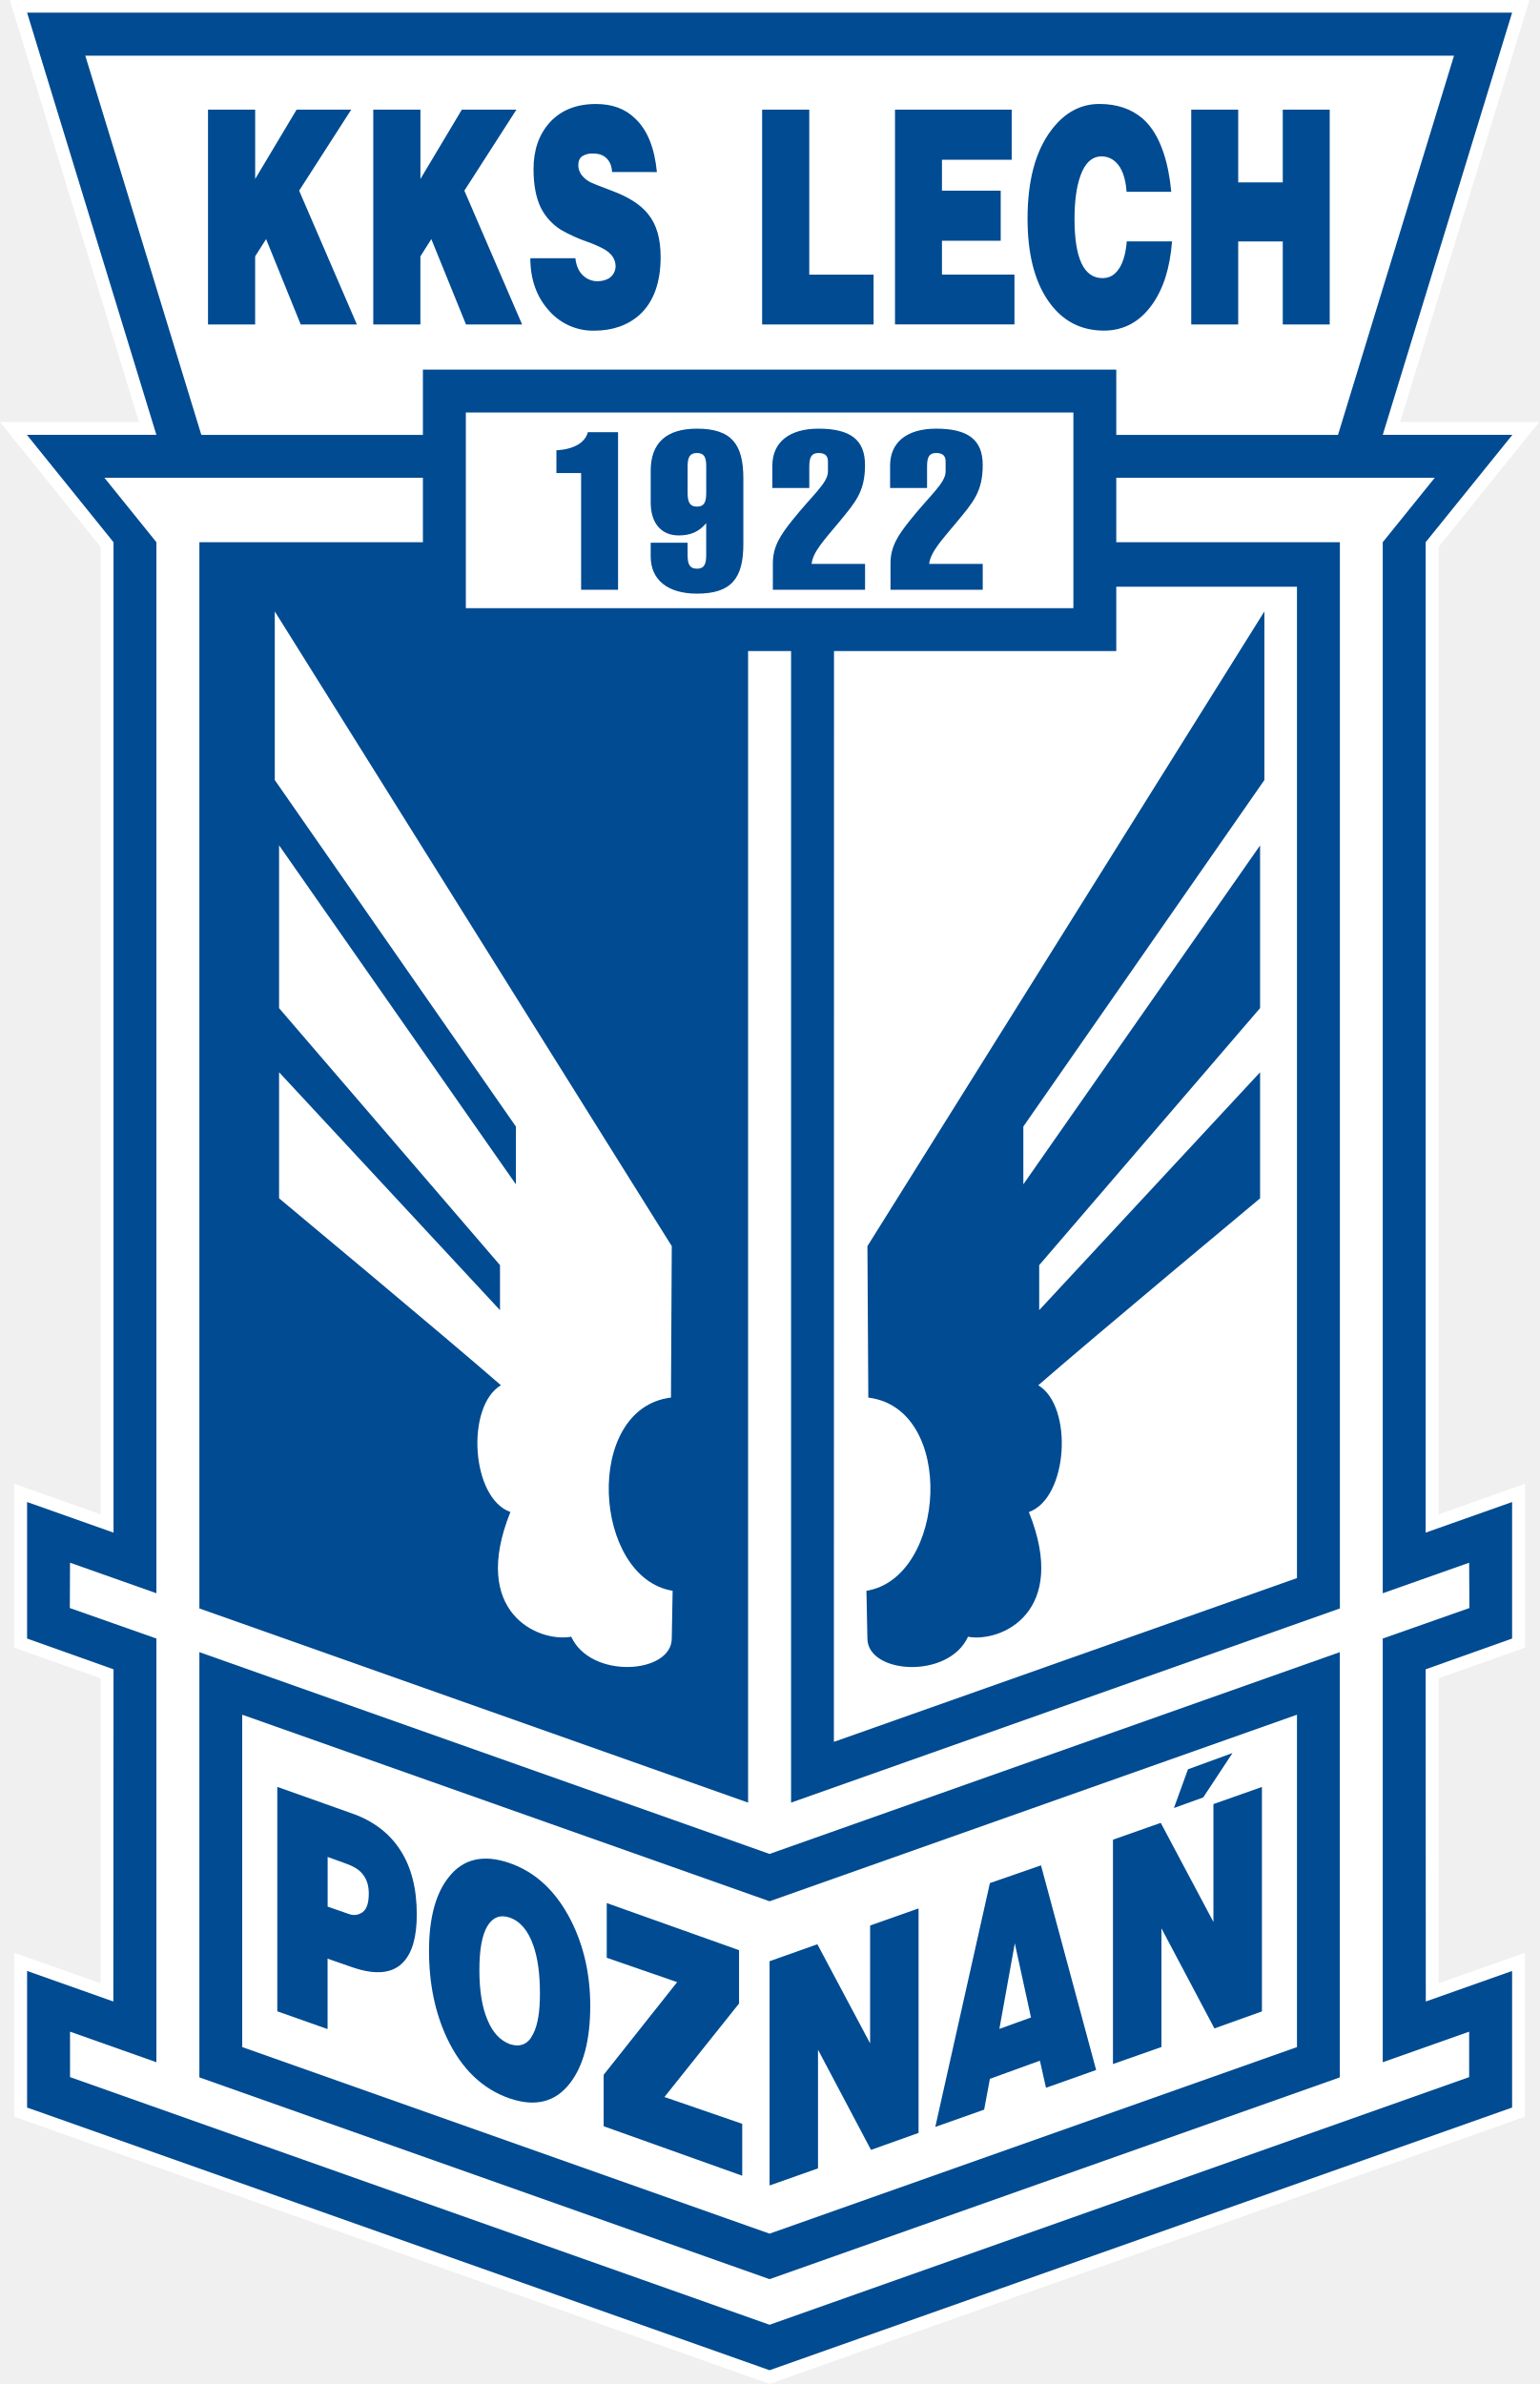
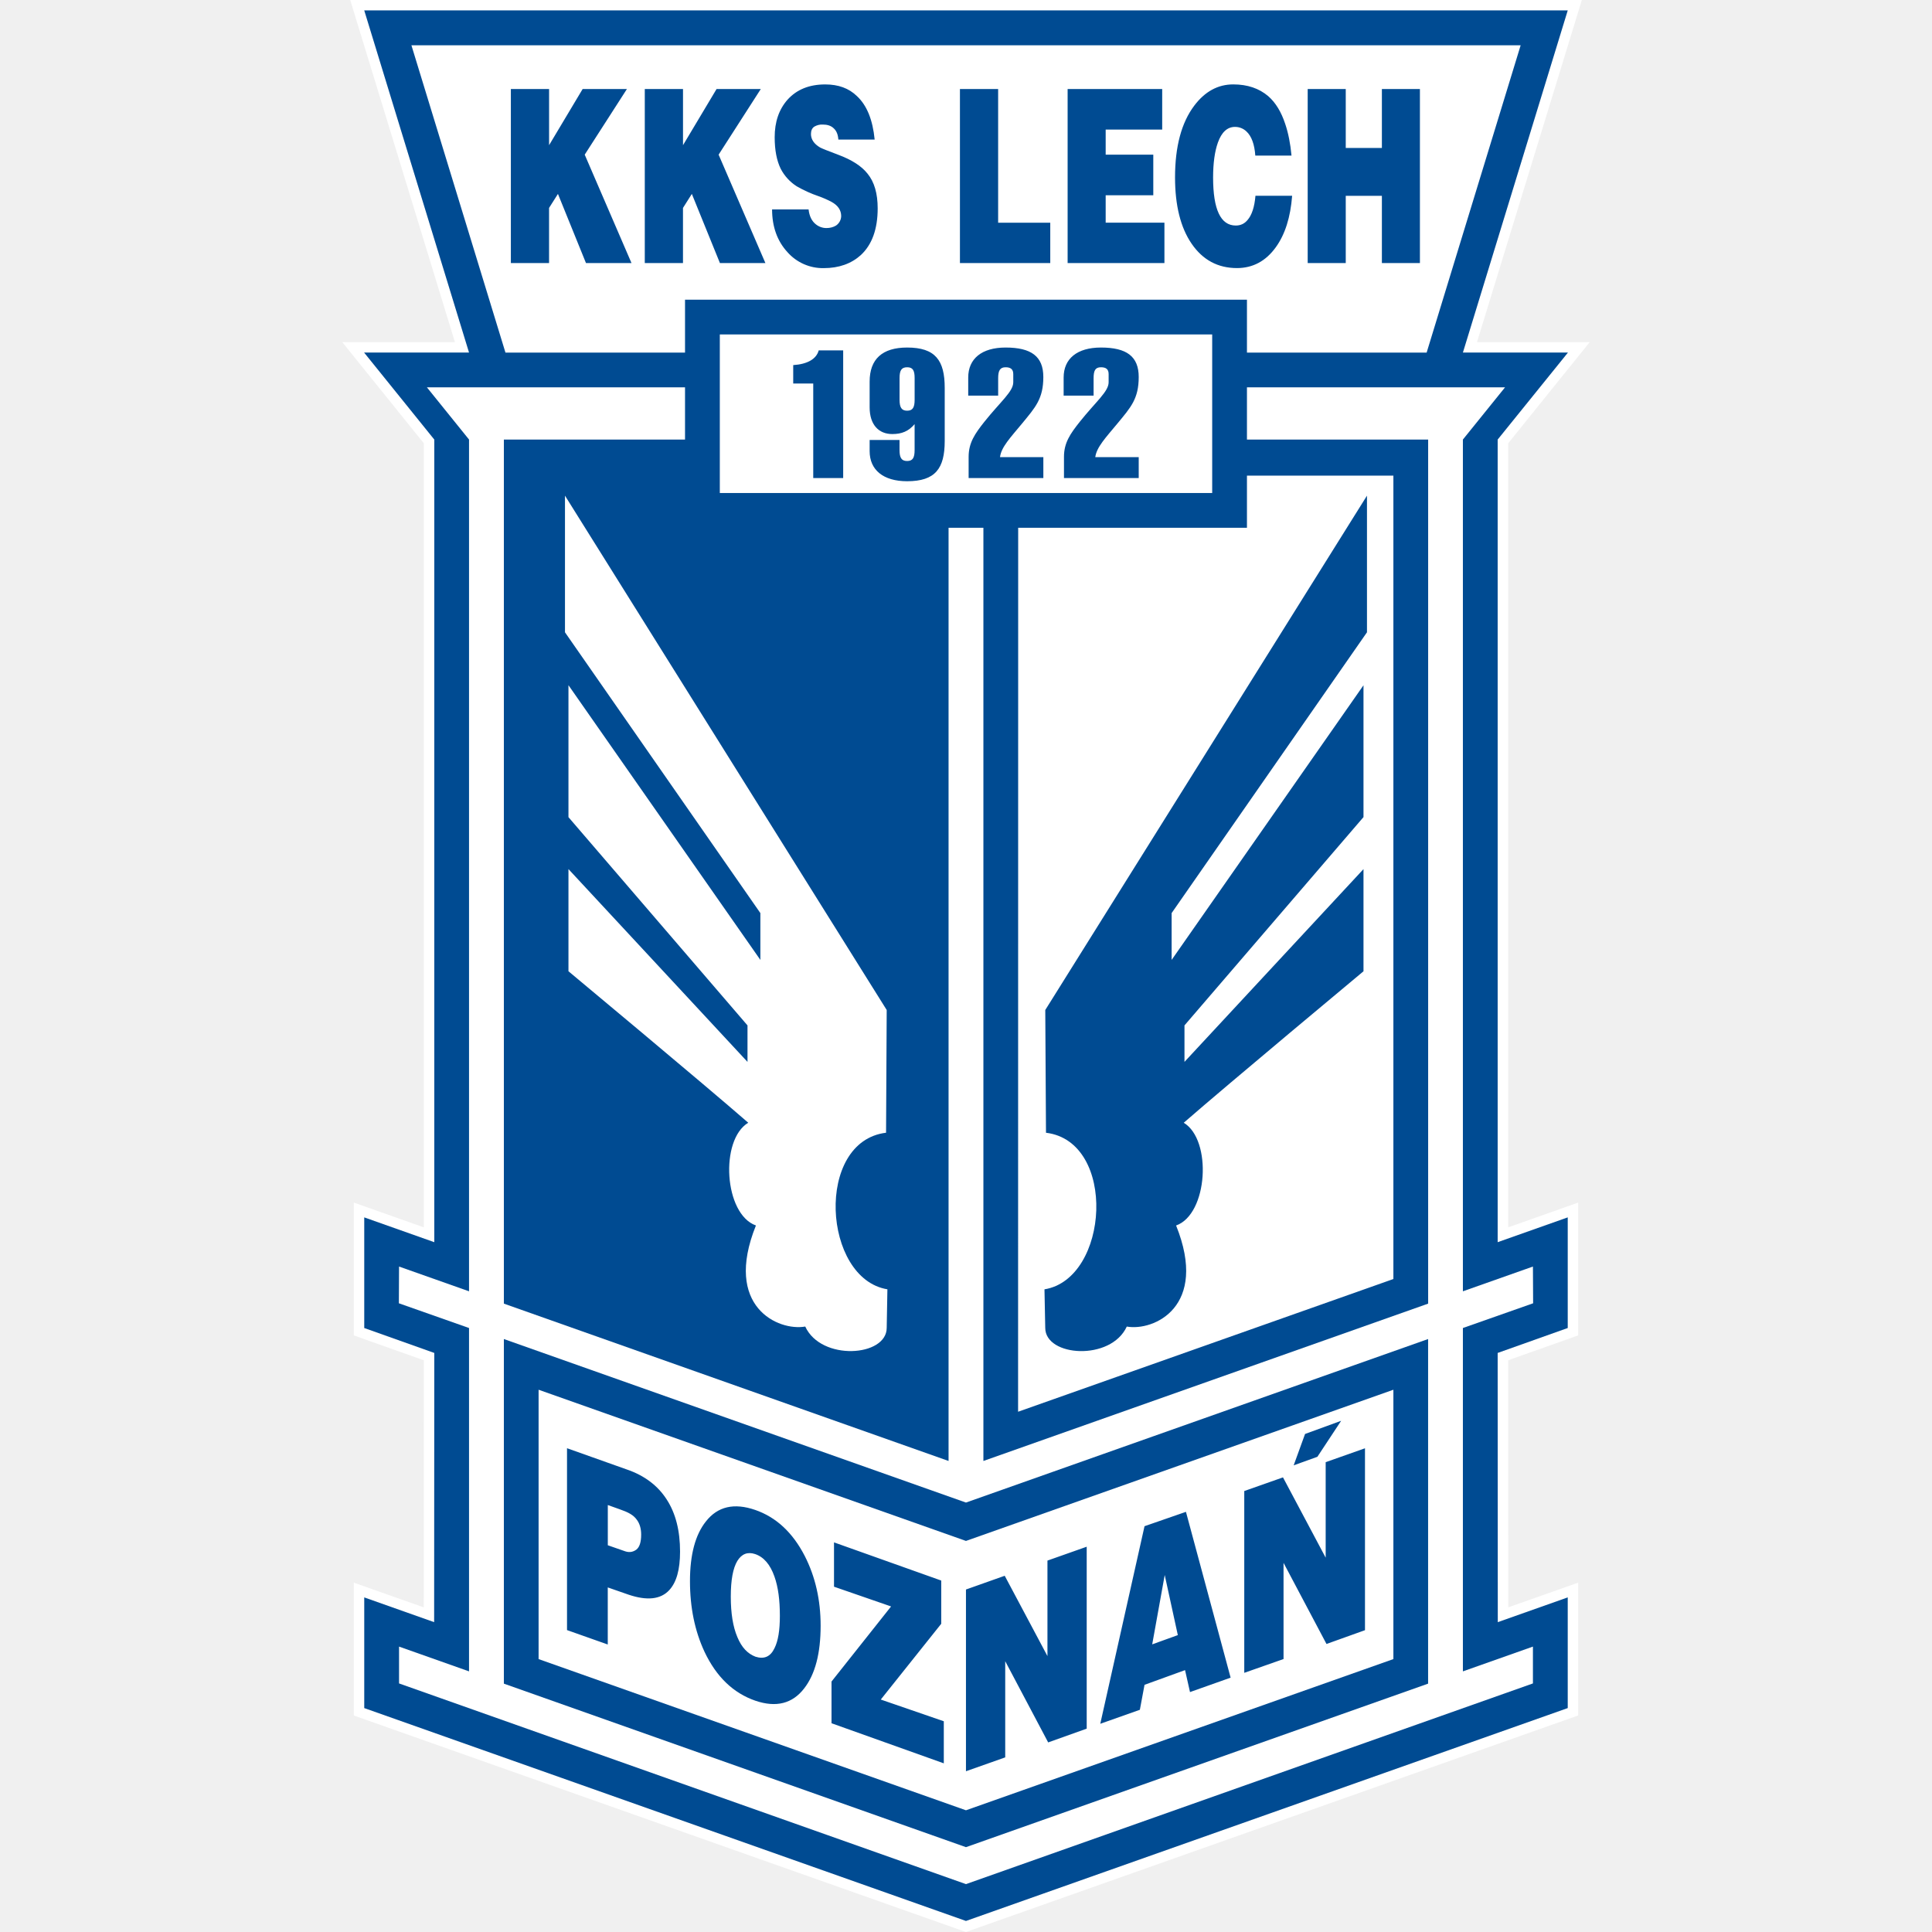
- <svg xmlns="http://www.w3.org/2000/svg" width="452" height="700" viewBox="0 0 452 700" fill="none">
-   <g clip-path="url(#clip0_37_411)">
-     <path d="M444.004 441.037V481.116L418.619 490.143L418.663 587.684L444.004 578.727V618.814L225.973 695.934L7.96 618.823V578.736L33.283 587.693L33.336 490.152L7.96 481.124V441.046L33.336 450.029V159.207L7.916 127.685H45.932L7.969 3.723H444.012L406.031 127.685H444.091L418.628 159.207V450.021L444.004 441.037ZM422.429 160.573C423.969 158.615 451.972 123.916 451.972 123.916H411.129L449.119 -0.055H2.871L40.817 123.916H0L29.552 160.573V444.658C23.07 442.343 4.184 435.675 4.184 435.675V483.788C4.184 483.788 25.454 491.379 29.552 492.798L29.525 582.34C23.044 580.033 4.184 573.391 4.184 573.391V621.513L225.973 699.955L447.779 621.504V573.391L422.455 582.331L422.429 492.798C426.492 491.379 447.788 483.788 447.788 483.788V435.675L422.429 444.658V160.573Z" fill="white" />
-     <path d="M33.336 490.143L33.284 587.693L7.96 578.727V618.823L225.973 695.951L444.004 618.823V578.727L418.663 587.693L418.619 490.143L444.004 481.116V441.037L418.619 450.021V159.207L444.082 127.685H406.023L444.004 3.723H7.96L45.924 127.685H7.908L33.336 159.207V450.021L7.96 441.037V481.116L33.336 490.143Z" fill="#004B92" />
-     <path d="M45.924 481.116V605.521L20.565 596.546V609.891L225.973 682.606L431.398 609.891V596.546L406.023 605.521V481.116L431.468 472.158L431.398 458.848L406.023 467.814V159.207L421.298 140.282H30.656L45.924 159.207V467.814L20.565 458.848L20.504 472.158L45.924 481.116Z" fill="white" />
-     <path d="M232.289 159.207V529.29L393.435 472.28V159.207H232.289ZM219.666 159.207V529.29L58.546 472.28V159.207H219.666Z" fill="#004B92" />
-     <path d="M393.417 485.111L225.973 544.359L58.546 485.111V609.97L225.973 669.217L393.417 609.97V485.111Z" fill="#004B92" />
-     <path d="M380.838 503.479L225.973 558.261L71.126 503.479V601.073L225.973 655.855L380.838 601.073V503.479ZM25.045 16.346H426.953L392.886 127.703H59.12L25.045 16.346Z" fill="white" />
-     <path d="M380.838 172.273H244.894L244.859 511.453L380.838 463.366V172.273ZM197.257 365.894L80.686 179.533V229.04L151.481 330.777V347.743L81.947 248.208V296.017L146.818 371.474V384.697L81.947 314.838V351.852C81.947 351.852 131.159 392.845 147.088 406.738C136.727 412.928 138.31 439.897 149.872 443.962C137.988 473.455 157.997 482.317 167.74 480.585C173.499 493.155 197.257 491.544 197.257 481.055L197.509 467.092C174.047 463.261 171.159 413.494 197.022 410.36L197.257 365.894Z" fill="white" />
-     <path d="M179.736 50.514C179.606 48.642 179.049 47.328 178.022 46.405C177.039 45.465 175.708 45.073 174.09 45.073C173.015 45.018 171.947 45.281 171.02 45.83C170.219 46.361 169.81 47.275 169.81 48.503C169.81 50.427 170.924 52.098 173.116 53.386C173.855 53.778 176.048 54.649 179.614 55.989C184.59 57.835 188.122 60.098 190.306 62.858C192.794 65.878 193.986 70.1 193.986 75.445C193.98 82.955 191.941 88.599 187.87 92.377C184.434 95.467 179.971 97.095 174.43 97.095C171.954 97.138 169.499 96.643 167.233 95.645C164.967 94.647 162.943 93.17 161.302 91.315C157.596 87.293 155.726 82.07 155.726 75.82H168.949C169.227 78.269 170.112 80.074 171.602 81.234C172.683 82.102 174.027 82.575 175.413 82.575C176.796 82.575 177.935 82.235 178.875 81.678C179.438 81.301 179.903 80.794 180.231 80.201C180.56 79.607 180.742 78.944 180.763 78.266C180.763 76.09 179.588 74.36 177.24 73.078C175.74 72.286 174.184 71.605 172.585 71.04C169.825 70.099 167.162 68.892 164.634 67.437C162.176 65.864 160.177 63.669 158.84 61.073C157.396 58.113 156.671 54.327 156.666 49.713C156.654 44.107 158.226 39.536 161.381 36.002C164.686 32.363 169.213 30.541 174.96 30.535C179.719 30.535 183.529 31.893 186.478 34.775C190.056 38.094 192.194 43.343 192.89 50.522L179.736 50.514ZM109.602 32.198H123.452V52.551L135.613 32.198H151.637L136.353 55.981L153.308 95.267H136.831L126.653 70.205L123.443 75.28V95.267H109.602V32.198ZM61.078 32.198H74.927V52.551L87.089 32.198H103.13L87.837 55.981L104.792 95.267H88.298L78.137 70.205L74.918 75.28V95.267H61.078V32.198ZM349.79 32.198H363.579V53.552H376.671V32.198H390.451V95.267H376.671V70.892H363.579V95.267H349.79V32.198ZM330.808 56.32C330.521 52.211 329.425 49.278 327.633 47.606C327.076 47.063 326.417 46.635 325.695 46.347C324.972 46.058 324.2 45.915 323.423 45.926C320.665 45.926 318.586 47.859 317.255 51.593C316.101 54.831 315.521 59.048 315.515 64.242C315.515 75.849 318.249 81.655 323.718 81.661C325.458 81.667 326.879 81.005 327.981 79.676C329.538 77.909 330.521 74.958 330.86 70.884H344.153C343.553 78.675 341.604 84.847 338.255 89.504C334.63 94.542 329.938 97.066 324.179 97.078C317.249 97.078 311.768 94.135 307.738 88.251C303.745 82.444 301.726 74.401 301.726 64.242C301.721 53.047 304.049 44.365 308.712 38.196C312.586 33.071 317.295 30.515 322.84 30.527C327.99 30.527 332.2 31.98 335.497 34.792C338.203 37.16 340.221 40.511 341.665 44.899C342.752 48.129 343.527 51.985 343.927 56.32H330.808ZM262.806 32.198H297.072V46.901H276.594V55.981H293.845V70.692H276.594V80.625H297.881V95.258H262.806V32.198ZM223.789 32.198H237.63V80.634H256.516V95.267H223.789V32.198ZM217.013 572.616V588.276L195.108 615.732L217.944 623.602V638.845L177.257 624.316V609.212L198.84 582L178.162 574.844V558.783L217.013 572.616ZM149.584 547.023C157.193 549.646 163.184 555.205 167.557 563.702C171.411 571.24 173.316 579.702 173.316 588.973C173.316 599.001 171.333 606.569 167.366 611.676C163.103 617.23 157.196 618.701 149.715 616.168C141.607 613.382 135.5 607.419 131.246 598.435C127.723 590.87 125.975 582.374 125.975 572.816C125.975 563.232 127.914 555.98 131.768 551.175C136.002 545.778 141.941 544.394 149.584 547.023ZM149.584 563.023C146.87 562.123 144.722 562.95 143.138 565.504C141.555 568.141 140.763 572.424 140.763 578.431C140.763 584.49 141.555 589.373 143.138 593.082C144.687 596.86 146.879 599.132 149.715 600.211C152.838 601.204 155.152 600.211 156.605 597.112C157.936 594.474 158.545 590.583 158.545 585.412C158.545 579.702 157.944 574.992 156.579 571.162C155.048 566.798 152.716 564.085 149.584 563.023ZM81.443 524.676L103.017 532.346C109.481 534.539 114.352 538.248 117.562 543.271C120.816 548.302 122.382 554.605 122.382 562.135C122.382 568.629 121.103 573.251 118.458 576.098C115.353 579.458 110.411 579.98 103.739 577.734L96.188 575.105V595.789L81.425 590.566V524.685L81.443 524.676ZM96.206 545.255V559.828L102.556 562.039C104.252 562.596 105.549 562.126 106.523 561.43C107.7 560.53 108.289 558.711 108.289 555.971C108.289 553.807 107.776 552.028 106.749 550.635C105.496 548.816 103.469 547.815 100.573 546.814L96.206 545.255ZM353.305 527.775L361.908 514.735L348.833 519.505L344.71 530.874L353.305 527.775ZM255.498 599.985L240.014 570.883L225.973 575.863V641.709L240.196 636.686V601.839L255.759 631.263L269.722 626.275V560.359L255.498 565.382V599.985ZM356.306 564.328L340.839 535.236L326.807 540.18V606.052L341.039 601.056V566.2L356.602 595.597L370.547 590.601V524.694L356.306 529.725V564.328ZM297.986 570.605L302.736 592.385L293.453 595.737L297.986 570.605ZM288.982 619.441L290.67 610.396L305.354 605.069L307.146 613.025L321.865 607.802L305.676 547.719L290.67 552.925L274.637 624.516L288.982 619.441ZM254.707 365.894L371.269 179.533V229.04L300.491 330.777V347.744L370.007 248.235V296L305.145 371.474V384.688L370.007 314.847V351.861C370.007 351.861 320.804 392.854 304.876 406.747C315.219 412.937 313.653 439.905 302.109 443.971C313.975 473.464 293.967 482.326 284.241 480.593C278.482 493.164 254.698 491.553 254.698 481.063L254.42 467.1C277.917 463.27 280.787 413.502 254.968 410.369L254.707 365.894ZM124.182 108.534H327.781V191.172H124.182V108.534Z" fill="#004B92" />
-     <path d="M136.788 121.121H315.184V178.576H136.788V121.121Z" fill="white" />
-     <path d="M170.637 173.161V138.906H163.382V132.229C168.566 131.898 171.785 130.001 172.62 126.902H181.485V173.161H170.637ZM207.374 136.921C207.374 134.162 206.721 133.013 204.66 133.013C202.615 133.013 201.911 134.153 201.911 136.921V144.765C201.911 147.524 202.615 148.752 204.66 148.752C206.721 148.752 207.374 147.524 207.374 144.765V136.921ZM204.66 174.31C196.004 174.31 191.071 170.201 191.071 163.403V159.355H201.902V163.011C201.902 165.77 202.607 166.98 204.651 166.98C206.713 166.98 207.365 165.77 207.365 163.011V153.618C205.182 156.186 202.746 157.213 199.275 157.213C194.334 157.213 191.071 153.809 191.071 147.533V138.21C191.071 130.053 195.665 125.866 204.66 125.866C214.89 125.866 218.274 130.506 218.274 140.473V159.738C218.274 169.679 214.89 174.31 204.66 174.31ZM226.939 173.161V165.457C226.939 160.347 229.235 157.083 232.628 152.782C238.544 145.383 243.111 141.814 243.111 138.453V135.494C243.111 133.761 242.189 133.013 240.344 133.013C238.309 133.013 237.639 134.214 237.639 136.982V143.294H226.791V136.73C226.791 129.914 231.697 125.866 240.336 125.866C249.635 125.866 254.002 129.078 254.002 136.538C254.002 144.434 251.123 147.533 246.329 153.365C242.067 158.51 238.735 161.966 238.309 165.57H254.011V173.161H226.939ZM261.484 173.161V165.457C261.484 160.347 263.789 157.083 267.199 152.782C273.106 145.383 277.664 141.814 277.664 138.453V135.494C277.664 133.761 276.76 133.013 274.881 133.013C272.827 133.013 272.219 134.214 272.219 136.982V143.294H261.362V136.73C261.362 129.914 266.225 125.866 274.881 125.866C284.189 125.866 288.565 129.078 288.565 136.538C288.565 144.434 285.694 147.533 280.874 153.365C276.612 158.51 273.297 161.966 272.827 165.57H288.565V173.161H261.484Z" fill="#004B92" />
-   </g>
-   <defs>
-     <clipPath id="clip0_37_411">
-       <rect width="452" height="700" fill="white" />
-     </clipPath>
-   </defs>
+ <svg xmlns="http://www.w3.org/2000/svg" width="700" height="700" viewBox="0 0 700 700" fill="none">
+   <path d="M568.015 441.086V481.164L542.63 490.191L542.674 587.731L568.015 578.774V618.86L349.987 695.979L131.977 618.869V578.783L157.3 587.74L157.352 490.2L131.977 481.172V441.095L157.352 450.078V159.26L131.933 127.738H169.949L131.985 3.778H568.023L530.042 127.738H568.102L542.639 159.26V450.069L568.015 441.086ZM546.44 160.626C547.98 158.668 575.983 123.969 575.983 123.969H535.14L573.13 0H126.888L164.834 123.969H124.017L153.568 160.626V444.707C147.087 442.392 128.201 435.724 128.201 435.724V483.836C128.201 483.836 149.471 491.427 153.568 492.846L153.542 582.387C147.061 580.08 128.201 573.438 128.201 573.438V621.559L349.987 700L571.79 621.55V573.438L546.466 582.378L546.44 492.846C550.503 491.427 571.799 483.836 571.799 483.836V435.724L546.44 444.707V160.626Z" fill="white" />
+   <path d="M157.353 490.191L157.3 587.74L131.977 578.774V618.869L349.987 695.996L568.015 618.869V578.774L542.674 587.74L542.63 490.191L568.015 481.164V441.086L542.63 450.069V159.26L568.093 127.738H530.035L568.015 3.778H131.977L169.94 127.738H131.925L157.353 159.26V450.07L131.977 441.086V481.164L157.353 490.191Z" fill="#004B92" />
+   <path d="M169.94 481.164V605.567L144.582 596.592V609.937L349.987 682.651L555.409 609.937V596.592L530.035 605.567V481.164L555.479 472.206L555.409 458.896L530.035 467.862V159.259L545.31 140.335H154.673L169.94 159.259V467.862L144.582 458.896L144.521 472.206L169.94 481.164Z" fill="white" />
+   <path d="M356.303 159.26V529.337L517.447 472.328V159.26H356.303ZM343.68 159.26V529.337L182.562 472.328V159.26H343.68Z" fill="#004B92" />
+   <path d="M517.429 485.159L349.987 544.406L182.562 485.159V610.016L349.987 669.262L517.429 610.016V485.159Z" fill="#004B92" />
+   <path d="M504.85 503.527L349.987 558.308L195.142 503.527V601.119L349.987 655.901L504.85 601.119V503.527ZM149.062 16.4H550.964L516.898 127.756H183.137L149.062 16.4Z" fill="white" />
+   <path d="M504.85 172.325H368.908L368.873 511.501L504.85 463.414V172.325ZM321.271 365.944L204.702 179.585V229.092L275.496 330.827V347.793L205.963 248.259V296.068L270.833 371.524V384.746L205.963 314.888V351.902C205.963 351.902 255.174 392.894 271.103 406.787C260.742 412.977 262.325 439.946 273.887 444.011C262.003 473.503 282.012 482.365 291.755 480.633C297.514 493.203 321.271 491.592 321.271 481.103L321.523 467.14C298.062 463.309 295.174 413.543 321.036 410.409L321.271 365.944Z" fill="white" />
+   <path d="M303.751 50.568C303.621 48.696 303.064 47.382 302.037 46.459C301.054 45.519 299.723 45.127 298.105 45.127C297.03 45.072 295.962 45.336 295.035 45.884C294.234 46.415 293.825 47.33 293.825 48.557C293.825 50.481 294.939 52.152 297.131 53.44C297.87 53.832 300.063 54.703 303.629 56.043C308.605 57.889 312.136 60.152 314.32 62.912C316.808 65.932 318 70.154 318 75.499C317.994 83.009 315.955 88.652 311.884 92.43C308.449 95.521 303.986 97.148 298.445 97.148C295.969 97.191 293.514 96.697 291.248 95.699C288.982 94.701 286.958 93.224 285.317 91.368C281.611 87.347 279.741 82.124 279.741 75.873H292.964C293.242 78.322 294.127 80.127 295.617 81.288C296.698 82.156 298.042 82.628 299.428 82.629C300.811 82.629 301.95 82.289 302.89 81.732C303.453 81.354 303.918 80.848 304.246 80.254C304.575 79.661 304.757 78.998 304.778 78.319C304.778 76.143 303.603 74.414 301.255 73.131C299.755 72.34 298.199 71.659 296.6 71.094C293.84 70.152 291.177 68.945 288.649 67.49C286.191 65.918 284.192 63.723 282.855 61.127C281.411 58.167 280.686 54.381 280.681 49.767C280.669 44.161 282.241 39.591 285.396 36.056C288.701 32.418 293.228 30.596 298.975 30.59C303.734 30.59 307.544 31.948 310.493 34.829C314.071 38.149 316.209 43.398 316.905 50.577L303.751 50.568ZM233.618 32.252H247.467V52.605L259.628 32.252H275.652L260.368 56.035L277.323 95.32H260.846L250.668 70.259L247.458 75.334V95.32H233.617L233.618 32.252ZM185.094 32.252H198.943V52.605L211.105 32.252H227.146L211.853 56.035L228.808 95.32H212.314L202.153 70.259L198.934 75.334V95.32H185.094L185.094 32.252ZM473.802 32.252H487.591V53.606H500.683V32.252H514.463V95.32H500.683V70.946H487.591V95.32H473.802V32.252ZM454.821 56.374C454.534 52.265 453.438 49.332 451.646 47.66C451.089 47.117 450.43 46.689 449.708 46.401C448.985 46.112 448.213 45.969 447.436 45.98C444.678 45.98 442.599 47.913 441.268 51.647C440.114 54.885 439.534 59.102 439.528 64.296C439.528 75.902 442.262 81.709 447.731 81.714C449.471 81.72 450.892 81.059 451.993 79.73C453.55 77.962 454.533 75.011 454.872 70.937H468.165C467.565 78.728 465.616 84.9 462.267 89.558C458.642 94.595 453.95 97.119 448.192 97.131C441.262 97.131 435.781 94.189 431.751 88.304C427.758 82.498 425.739 74.454 425.739 64.295C425.734 53.101 428.062 44.419 432.725 38.25C436.599 33.126 441.308 30.569 446.853 30.581C452.003 30.581 456.212 32.035 459.509 34.846C462.215 37.214 464.233 40.565 465.677 44.953C466.764 48.182 467.539 52.039 467.939 56.374L454.821 56.374ZM386.819 32.252H421.085V46.955H400.607V56.035H417.858V70.746H400.607V80.678H421.894V95.312H386.819V32.252ZM347.803 32.252H361.644V80.687H380.53V95.32H347.803V32.252ZM341.027 572.663V588.323L319.122 615.778L341.958 623.648V638.891L301.272 624.362V609.258L322.854 582.047L302.177 574.891V558.83L341.027 572.663ZM273.599 547.07C281.208 549.693 287.199 555.252 291.572 563.749C295.426 571.287 297.331 579.749 297.331 589.019C297.331 599.047 295.348 606.615 291.381 611.722C287.118 617.276 281.211 618.747 273.73 616.214C265.622 613.428 259.515 607.465 255.261 598.481C251.738 590.916 249.991 582.421 249.991 572.863C249.991 563.279 251.929 556.027 255.783 551.222C260.017 545.825 265.956 544.441 273.599 547.07ZM273.599 563.07C270.885 562.17 268.737 562.997 267.153 565.551C265.57 568.188 264.778 572.471 264.778 578.478C264.778 584.537 265.57 589.42 267.153 593.128C268.702 596.906 270.894 599.178 273.73 600.257C276.853 601.25 279.167 600.257 280.62 597.158C281.951 594.52 282.56 590.629 282.56 585.458C282.56 579.749 281.959 575.039 280.594 571.209C279.063 566.845 276.731 564.132 273.599 563.07ZM205.459 524.723L227.033 532.393C233.497 534.586 238.368 538.295 241.578 543.318C244.832 548.349 246.397 554.652 246.397 562.182C246.397 568.676 245.118 573.298 242.474 576.145C239.369 579.505 234.427 580.027 227.755 577.781L220.204 575.152V595.835L205.441 590.612V524.732L205.459 524.723ZM220.221 545.302V559.875L226.572 562.086C228.268 562.643 229.565 562.173 230.539 561.477C231.716 560.577 232.305 558.758 232.305 556.018C232.305 553.854 231.792 552.075 230.765 550.682C229.512 548.863 227.485 547.862 224.589 546.861L220.221 545.302ZM477.317 527.822L485.92 514.783L472.845 519.553L468.722 530.921L477.317 527.822ZM379.512 600.031L364.028 570.93L349.987 575.91V641.755L364.21 636.732V601.885L379.773 631.309L393.735 626.321V560.406L379.512 565.429V600.031ZM480.318 564.375L464.851 535.283L450.82 540.227V606.098L465.051 601.102V566.247L480.614 595.643L494.559 590.648V524.742L480.318 529.772V564.375ZM421.999 570.652L426.749 592.432L417.466 595.783L421.999 570.652ZM412.995 619.487L414.683 610.442L429.367 605.115L431.159 613.071L445.878 607.848L429.689 547.766L414.683 552.972L398.65 624.562L412.995 619.487ZM378.721 365.944L495.281 179.585V229.092L424.504 330.827V347.794L494.019 248.286V296.051L429.158 371.524V384.737L494.019 314.897V351.911C494.019 351.911 444.817 392.903 428.889 406.796C439.232 412.986 437.666 439.954 426.122 444.02C437.988 473.512 417.98 482.374 408.254 480.641C402.495 493.212 378.711 491.601 378.711 481.111L378.434 467.148C401.93 463.318 404.8 413.551 378.982 410.418L378.721 365.944ZM248.197 108.587H451.794V191.224H248.197V108.587Z" fill="#004B92" />
+   <path d="M260.803 121.174H439.197V178.628H260.803V121.174Z" fill="white" />
+   <path d="M294.652 173.213V138.959H287.397V132.282C292.581 131.951 295.8 130.054 296.635 126.955H305.5V173.213L294.652 173.213ZM331.388 136.974C331.388 134.215 330.735 133.066 328.674 133.066C326.629 133.066 325.925 134.206 325.925 136.974V144.818C325.925 147.577 326.629 148.805 328.674 148.805C330.735 148.805 331.388 147.577 331.388 144.818V136.974ZM328.674 174.362C320.018 174.362 315.086 170.253 315.086 163.455V159.408H325.916V163.064C325.916 165.823 326.621 167.032 328.665 167.032C330.727 167.032 331.379 165.822 331.379 163.064V153.671C329.196 156.239 326.76 157.266 323.289 157.266C318.349 157.266 315.086 153.862 315.086 147.586V138.263C315.086 130.106 319.679 125.919 328.674 125.919C338.904 125.919 342.288 130.559 342.288 140.526V159.791C342.288 169.731 338.904 174.362 328.674 174.362ZM350.953 173.213V165.509C350.953 160.399 353.249 157.135 356.642 152.835C362.558 145.436 367.125 141.867 367.125 138.506V135.547C367.125 133.814 366.203 133.066 364.358 133.066C362.323 133.066 361.653 134.267 361.653 137.035V143.347H350.805V136.783C350.805 129.967 355.711 125.919 364.35 125.919C373.649 125.919 378.016 129.131 378.016 136.591C378.016 144.487 375.137 147.586 370.343 153.417C366.081 158.562 362.749 162.018 362.323 165.622H378.025V173.213L350.953 173.213ZM385.498 173.213V165.509C385.498 160.399 387.803 157.135 391.212 152.835C397.119 145.436 401.677 141.867 401.677 138.506V135.547C401.677 133.814 400.773 133.066 398.894 133.066C396.84 133.066 396.232 134.267 396.232 137.035V143.347H385.376V136.783C385.376 129.967 390.238 125.919 398.894 125.919C408.202 125.919 412.578 129.131 412.578 136.591C412.578 144.487 409.707 147.586 404.887 153.417C400.625 158.562 397.31 162.018 396.84 165.622H412.578V173.213L385.498 173.213Z" fill="#004B92" />
</svg>
